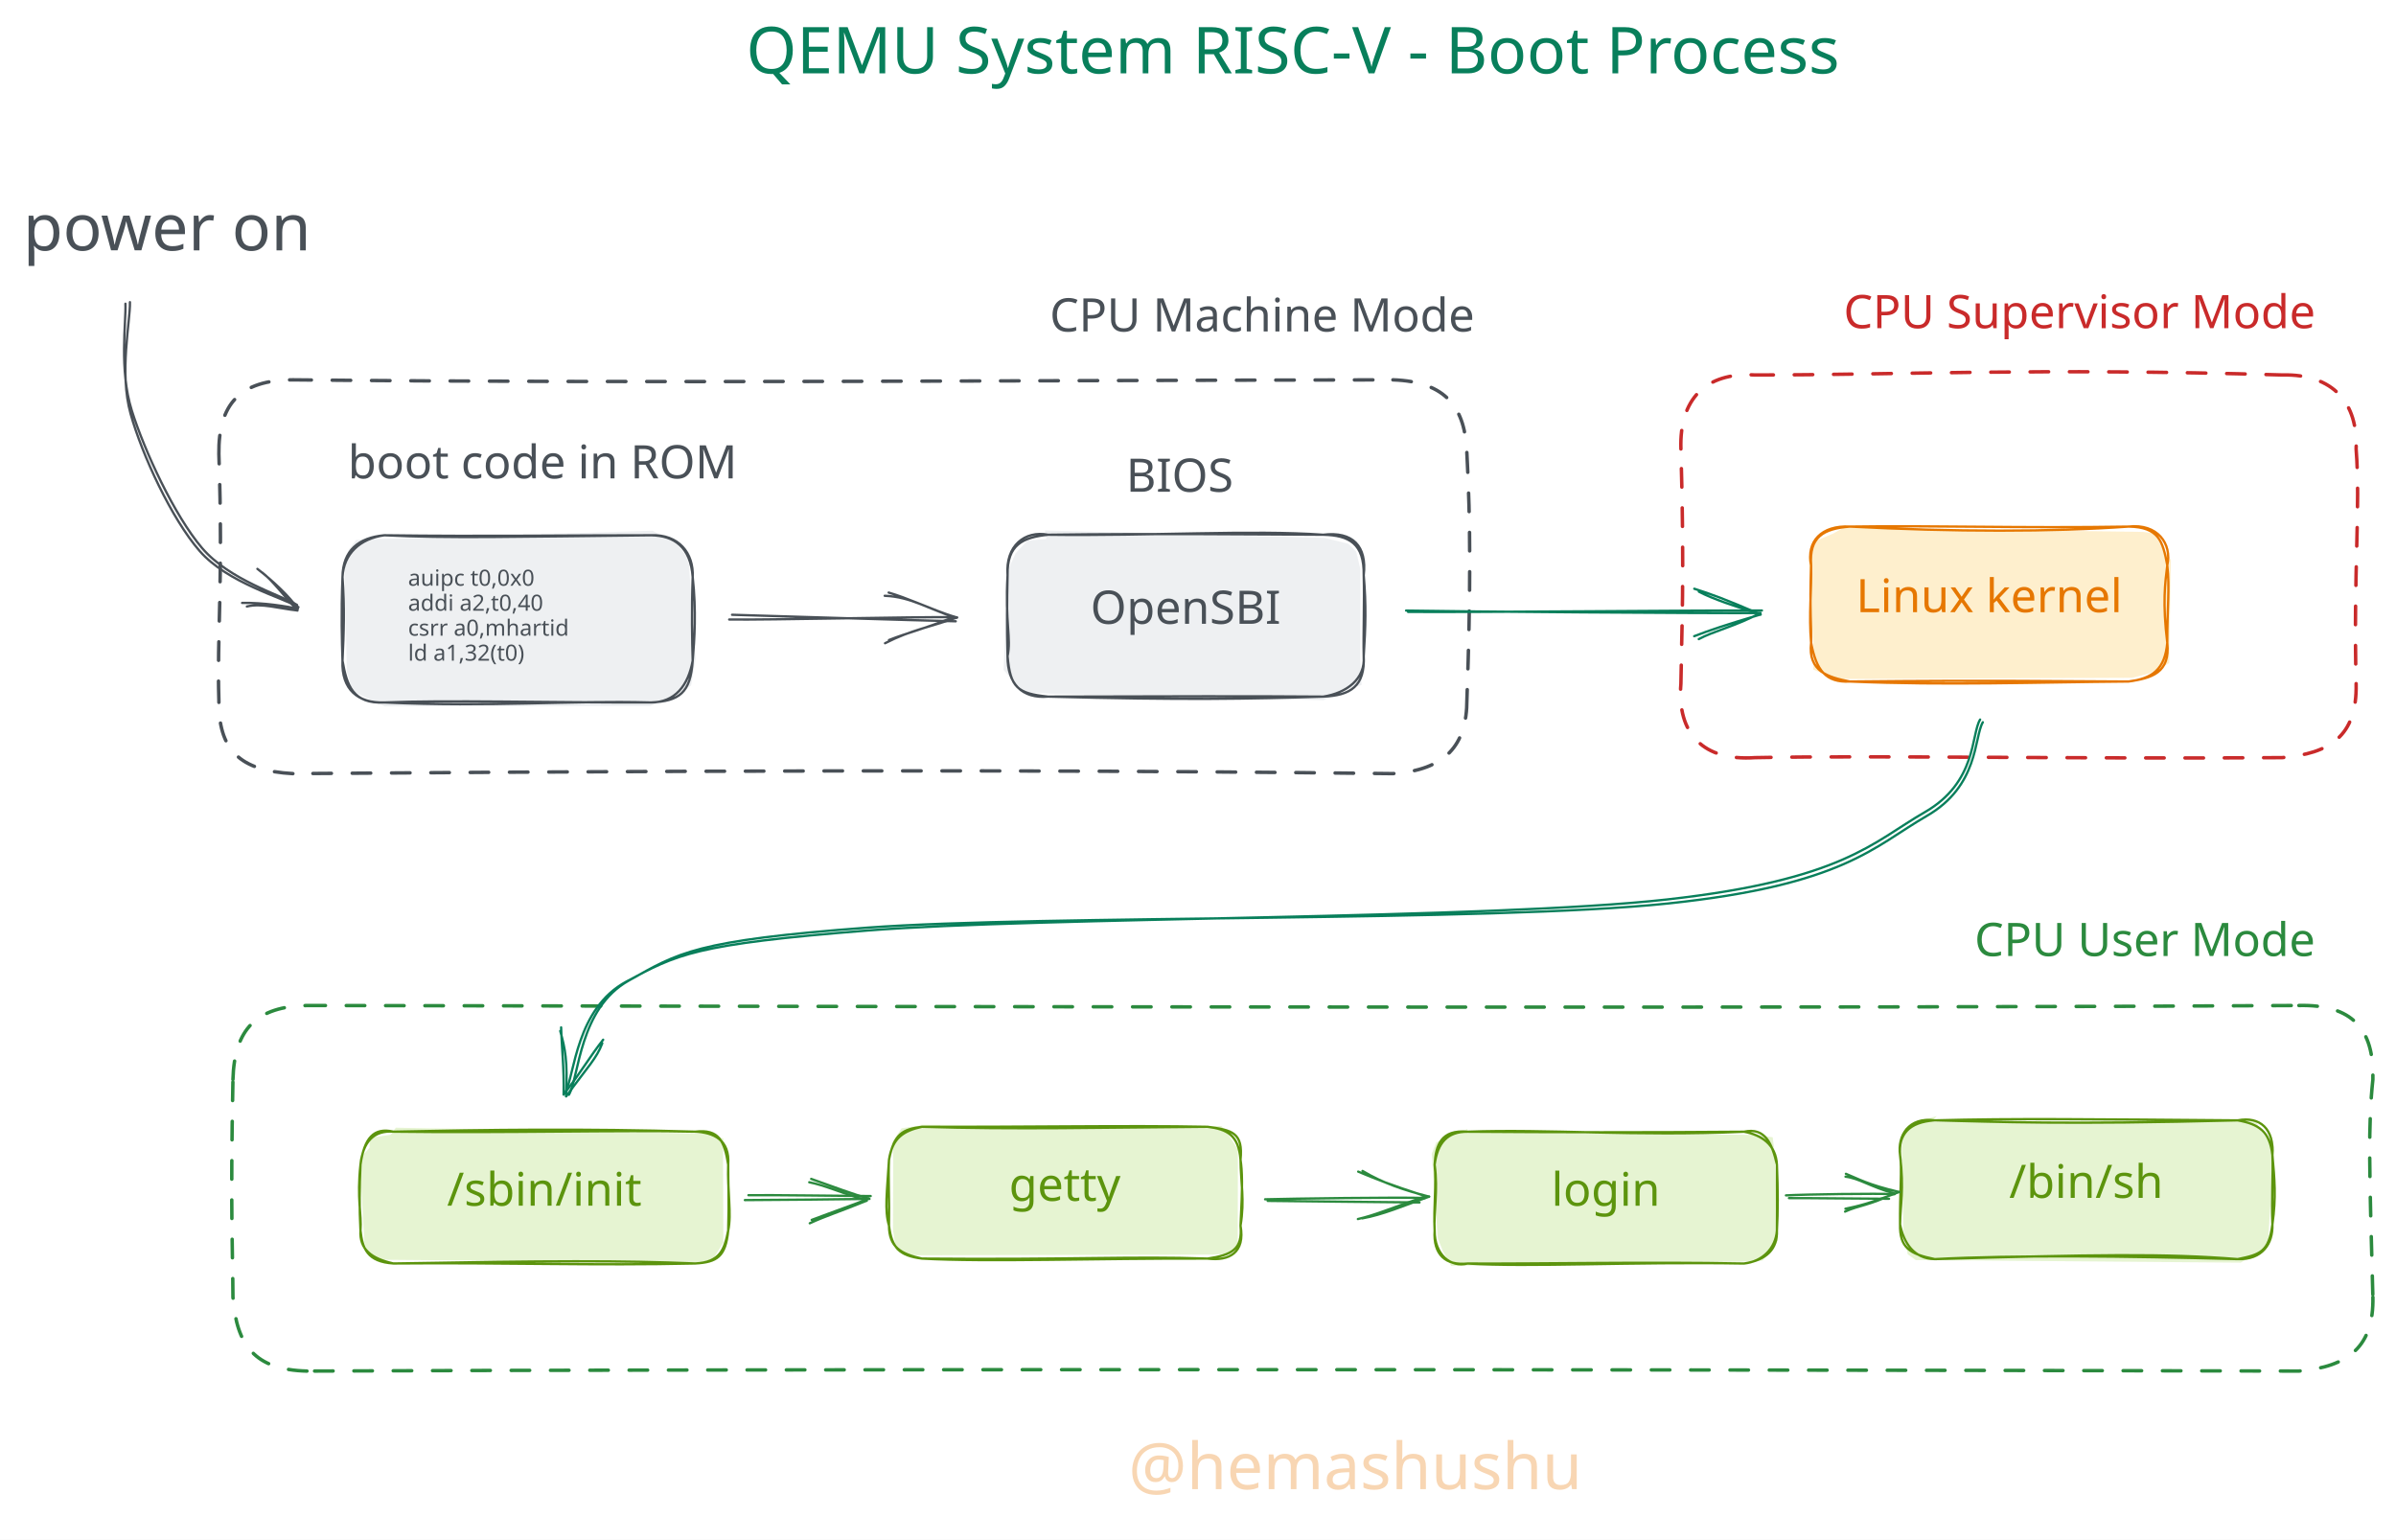
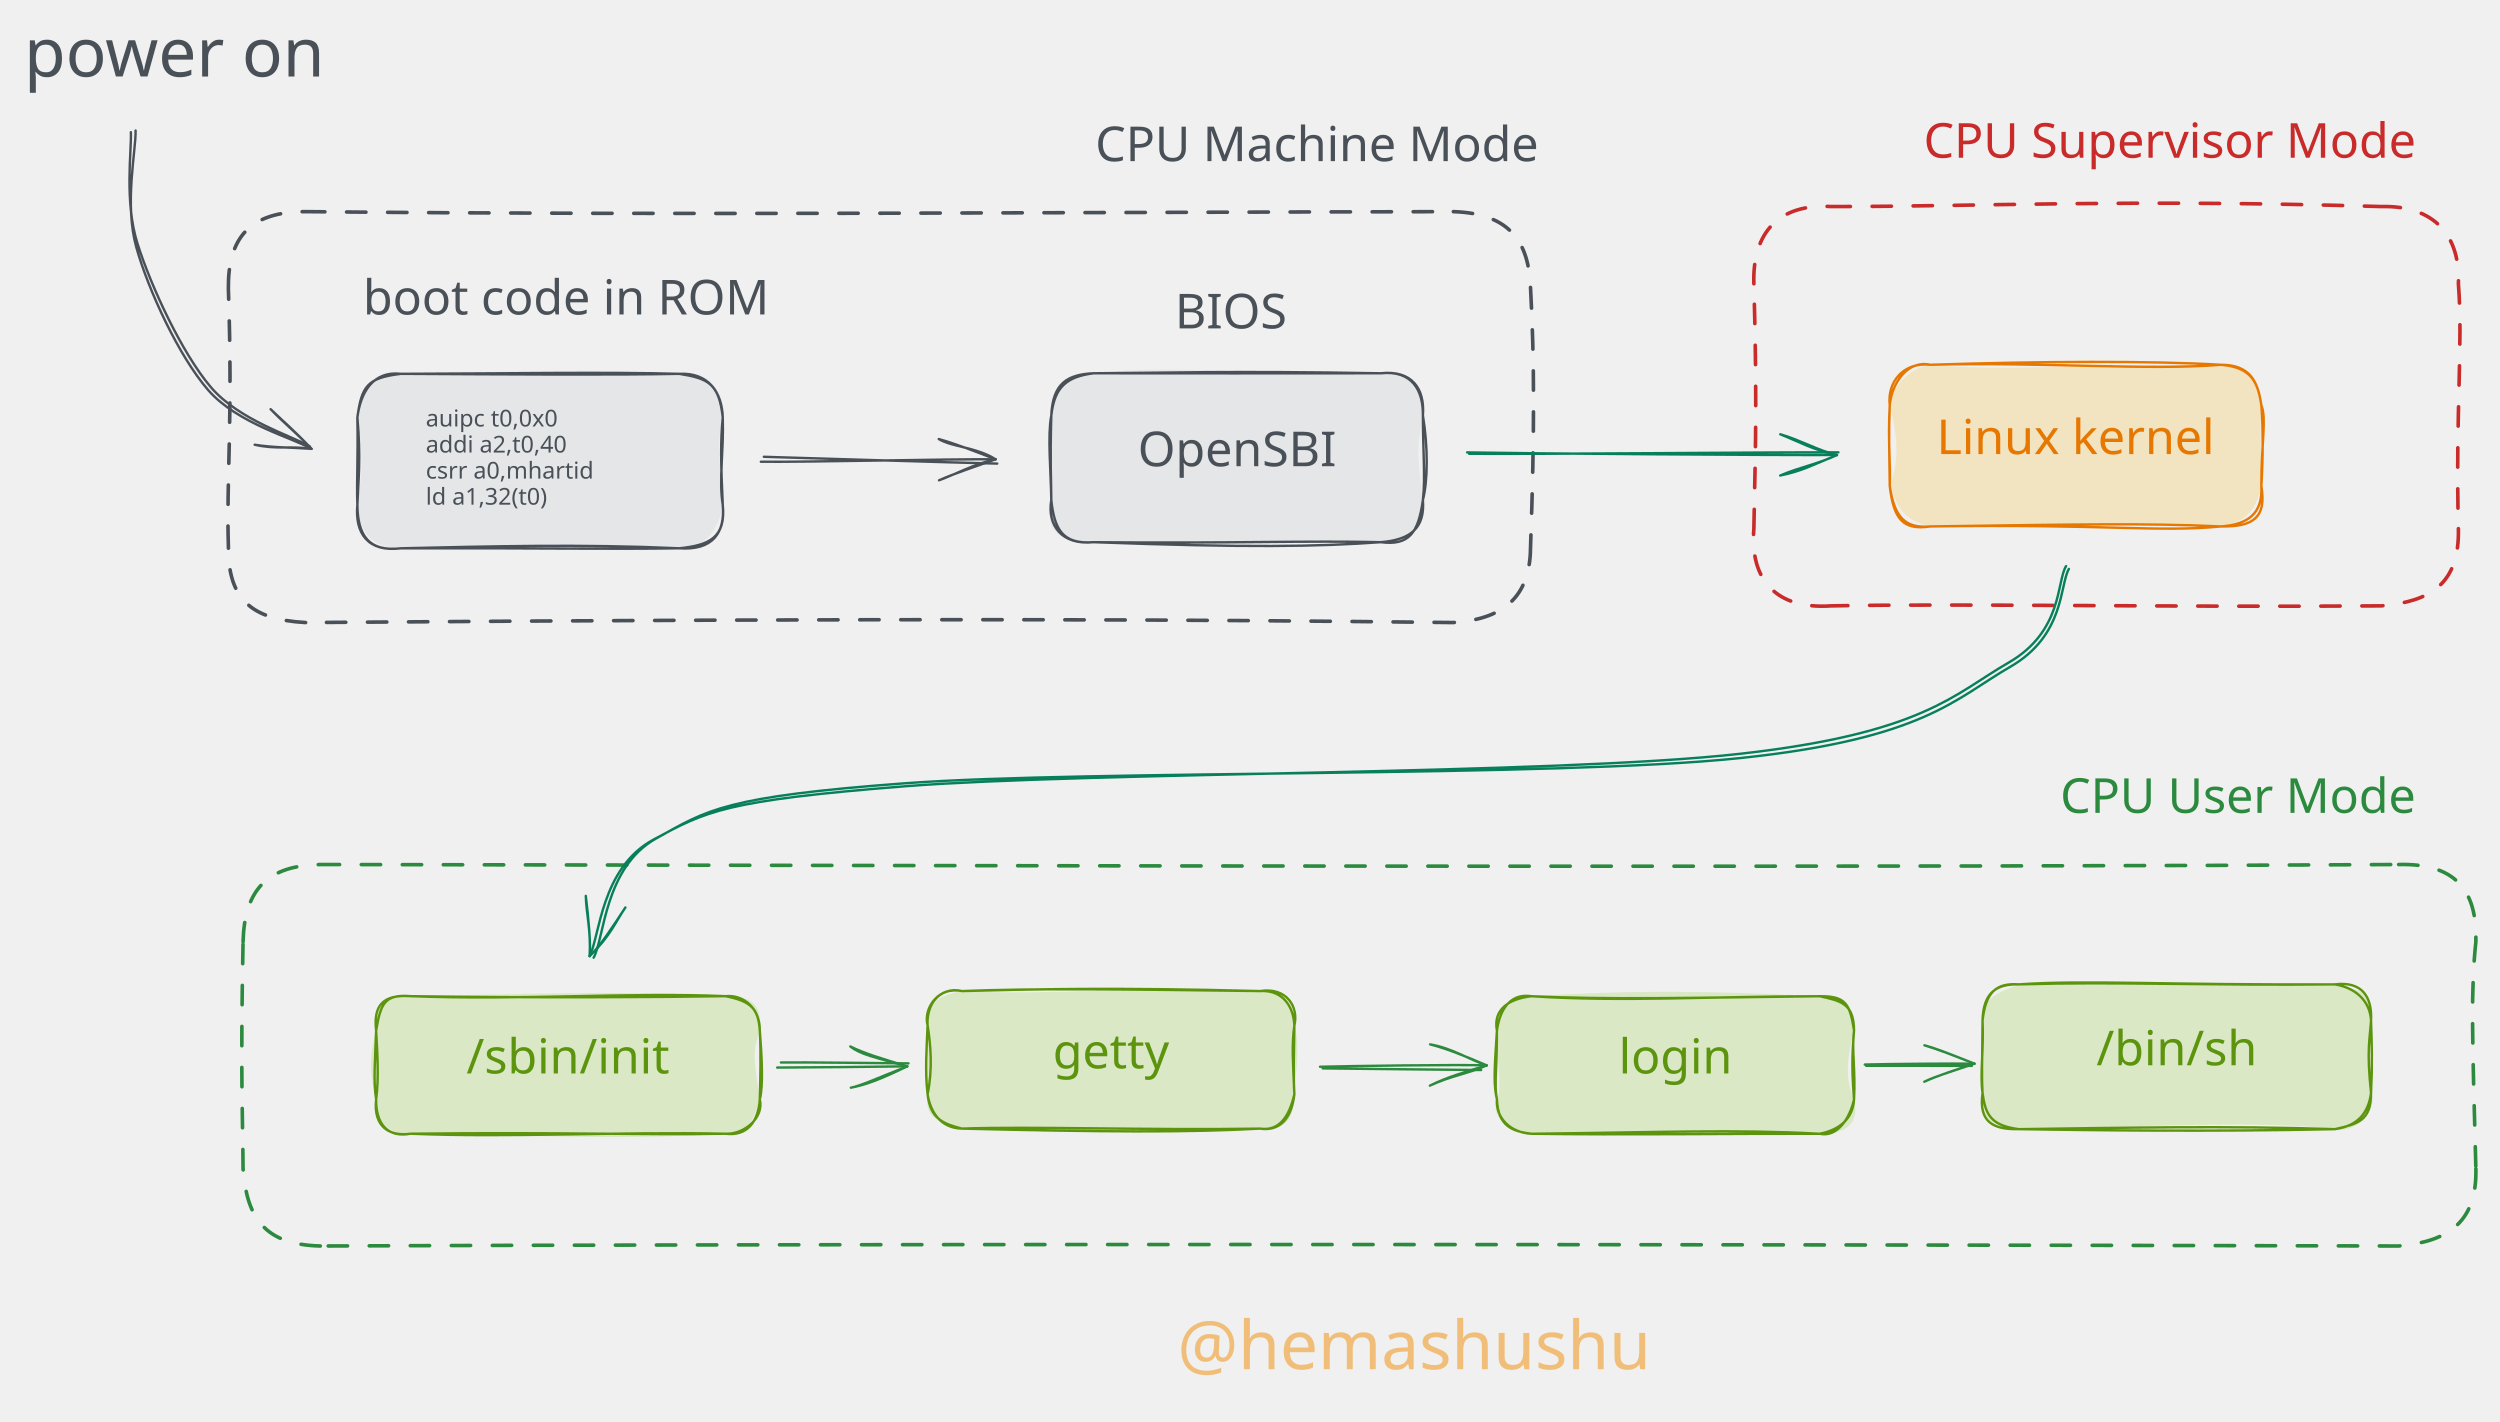
- <svg xmlns="http://www.w3.org/2000/svg" version="1.1" viewBox="0 0 1036.021 665.835" width="2072.041" height="1331.669">
+ <svg xmlns="http://www.w3.org/2000/svg" version="1.1" viewBox="0 0 1036.021 589.281" width="2072.041" height="1178.561">
  <defs>
    <style class="style-fonts">
      @font-face {
        font-family: "Virgil";
        src: url("https://excalidraw.com/Virgil.woff2");
      }
      @font-face {
        font-family: "Cascadia";
        src: url("https://excalidraw.com/Cascadia.woff2");
      }
+       @font-face {
+         font-family: "Assistant";
+         src: url("https://excalidraw.com/Assistant-Regular.woff2");
+       }
    </style>
  </defs>
-   <rect x="0" y="0" width="1036.021" height="665.835" fill="#ffffff" />
-   <g stroke-linecap="round" transform="translate(94.63794 164.2561) rotate(0 269.8241 85.1466)">
-     <path d="M32 0 M32 0 C187.55 1.56, 341.9 0.24, 507.65 0 M507.65 0 C530.98 0.77, 539.04 12.34, 539.65 32 M539.65 32 C541.23 61.02, 541.31 91.7, 539.65 138.29 M539.65 138.29 C539.67 158.09, 530.3 168.76, 507.65 170.29 M507.65 170.29 C400.93 169.07, 294.16 168.35, 32 170.29 M32 170.29 C8.89 169.02, -0.32 160.13, 0 138.29 M0 138.29 C-0.87 111.17, 1.9 87.3, 0 32 M0 32 C-0.24 10.76, 8.92 0.01, 32 0" stroke="#495057" stroke-width="1.5" fill="none" stroke-dasharray="8 9" />
+   <g stroke-linecap="round" transform="translate(94.63794 87.70224) rotate(0 269.8241 85.1466)">
+     <path d="M32 0 C187.55 1.56, 341.9 0.24, 507.65 0 M507.65 0 C530.98 0.77, 539.04 12.34, 539.65 32 M539.65 32 C541.23 61.02, 541.31 91.7, 539.65 138.29 M539.65 138.29 C539.67 158.09, 530.3 168.76, 507.65 170.29 M507.65 170.29 C400.93 169.07, 294.16 168.35, 32 170.29 M32 170.29 C8.89 169.02, -0.32 160.13, 0 138.29 M0 138.29 C-0.87 111.17, 1.9 87.3, 0 32 M0 32 C-0.24 10.76, 8.92 0.01, 32 0" stroke="#495057" stroke-width="1.5" fill="none" stroke-dasharray="8 9" />
  </g>
-   <g stroke-linecap="round" transform="translate(726.8177 162.15) rotate(0 145.9799 82.74158)">
-     <path d="M32 0 M32 0 C92.49 0.05, 154.26 -3.17, 259.96 0 M259.96 0 C282.18 -0.55, 292.82 12.23, 291.96 32 M291.96 32 C293.91 57.23, 290.75 84.42, 291.96 133.48 M291.96 133.48 C292.47 156.39, 280.46 163.7, 259.96 165.48 M259.96 165.48 C172.06 166.11, 85.62 164.46, 32 165.48 M32 165.48 C9.93 166.99, -1.8 155.43, 0 133.48 M0 133.48 C0.25 112.45, 1.62 87.27, 0 32 M0 32 C-0.69 10.7, 10.45 -1.27, 32 0" stroke="#c92a2a" stroke-width="1.5" fill="none" stroke-dasharray="8 9" />
+   <g stroke-linecap="round" transform="translate(726.8177 85.5962) rotate(0 145.9799 82.74158)">
+     <path d="M32 0 C92.49 0.05, 154.26 -3.17, 259.96 0 M259.96 0 C282.18 -0.55, 292.82 12.23, 291.96 32 M291.96 32 C293.91 57.23, 290.75 84.42, 291.96 133.48 M291.96 133.48 C292.47 156.39, 280.46 163.7, 259.96 165.48 M259.96 165.48 C172.06 166.11, 85.62 164.46, 32 165.48 M32 165.48 C9.93 166.99, -1.8 155.43, 0 133.48 M0 133.48 C0.25 112.45, 1.62 87.27, 0 32 M0 32 C-0.69 10.7, 10.45 -1.27, 32 0" stroke="#c92a2a" stroke-width="1.5" fill="none" stroke-dasharray="8 9" />
  </g>
-   <g stroke-linecap="round" transform="translate(783.1232 227.716) rotate(0 77 33.5)">
-     <path d="M18.41 0.55 L143.55 2.31 L148.01 2.84 L155.57 14.44 L154.82 59.04 L146.42 63.44 L138.8 65.38 L10.38 65.94 L0.92 61.79 L1.14 55.08 L-1.05 13.67 L2.37 6.02 L9.52 3.02 L15.55 -0.37" stroke="none" stroke-width="0" fill="#fab00533" />
-     <path d="M16.75 0 M16.75 0 C61.29 2.34, 104.59 2.35, 137.25 0 M16.75 0 C53.24 -0.55, 90.51 0.75, 137.25 0 M137.25 0 C150.34 0.18, 152.06 6.31, 154 16.75 M137.25 0 C149.69 -1.43, 156.14 7.35, 154 16.75 M154 16.75 C153.05 24.3, 151.88 32.96, 154 50.25 M154 16.75 C155.14 26.56, 153.96 35.22, 154 50.25 M154 50.25 C155.37 63.24, 147.29 65.55, 137.25 67 M154 50.25 C152.95 61.67, 147.69 65.71, 137.25 67 M137.25 67 C107.78 66.91, 80.37 66.36, 16.75 67 M137.25 67 C97.81 67.29, 58.58 68.77, 16.75 67 M16.75 67 C7.26 65.15, -1.45 62.64, 0 50.25 M16.75 67 C6.3 67.55, 2.21 62.07, 0 50.25 M0 50.25 C-1.06 38.29, 0.25 26.99, 0 16.75 M0 50.25 C0.2 42.51, -0.72 36.37, 0 16.75 M0 16.75 C-0.92 4.47, 5.31 0.91, 16.75 0 M0 16.75 C-2.17 6.39, 4.52 -0.63, 16.75 0" stroke="#e67700" stroke-width="1" fill="none" />
+   <g stroke-linecap="round" transform="translate(783.1232 151.1622) rotate(0 77 33.5)">
+     <path d="M16.75 0 C45.02 2.78, 72.6 0, 137.25 0 C148.77 1.68, 152.14 3.27, 154 16.75 C153.19 27.74, 154.06 35.13, 154 50.25 C151.31 61.87, 146.77 64.99, 137.25 67 C104 63.29, 67.24 68.03, 16.75 67 C5.55 64.34, 3.01 58.81, 0 50.25 C3.67 40.98, 3.73 30.92, 0 16.75 C1.76 7.61, 8.84 1.33, 16.75 0" stroke="none" stroke-width="0" fill="#fab00533" />
+     <path d="M16.75 0 C64.19 -1.18, 107.75 2.45, 137.25 0 M16.75 0 C62.09 -1.48, 109.25 -1.69, 137.25 0 M137.25 0 C149.38 -0.01, 152.57 6.92, 154 16.75 M137.25 0 C149.43 1.04, 152.49 6.55, 154 16.75 M154 16.75 C156.28 22.56, 153.94 32.22, 154 50.25 M154 16.75 C154.73 26.49, 154.74 38.06, 154 50.25 M154 50.25 C154.62 61.63, 148.61 66.16, 137.25 67 M154 50.25 C156.21 63.45, 150.63 67.21, 137.25 67 M137.25 67 C111.53 69.52, 89.83 65.94, 16.75 67 M137.25 67 C106.67 65.53, 76.63 66.16, 16.75 67 M16.75 67 C6.48 67.88, 1.98 63.34, 0 50.25 M16.75 67 C5.15 68.79, 1.57 63.51, 0 50.25 M0 50.25 C0.47 41.45, -0.87 32.51, 0 16.75 M0 50.25 C-0.18 37.8, -0.45 27.23, 0 16.75 M0 16.75 C-1.13 7.07, 5.75 -1.21, 16.75 0 M0 16.75 C0.86 7.59, 7.51 -2.13, 16.75 0" stroke="#e67700" stroke-width="1" fill="none" />
  </g>
-   <g transform="translate(803.5633 249.216) rotate(0 56.55994 12)">
+   <g transform="translate(803.5633 172.6622) rotate(0 56.55994 12)">
    <text x="56.56" y="0" font-family="Virgil, Segoe UI Emoji" font-size="20px" fill="#e67700" text-anchor="middle" style="white-space: pre;" direction="ltr" dominant-baseline="text-before-edge">Linux kernel</text>
  </g>
-   <g stroke-linecap="round" transform="translate(155.8722 489.3743) rotate(0 79.5 28.5)">
-     <path d="M15.29 -1.72 L150.52 0.85 L156.91 2.98 L156.78 12.75 L156.91 47.95 L152.39 55.15 L146.61 56.57 L6.06 55.36 L3.65 53.73 L1.68 48.02 L-0.35 11.57 L3.94 6.97 L4.01 2.6 L13.07 1.34" stroke="none" stroke-width="0" fill="#82c91e33" />
-     <path d="M14.25 0 M14.25 0 C54.75 -0.85, 96.75 -1.42, 144.75 0 M14.25 0 C62.67 0.64, 112.41 -0.75, 144.75 0 M144.75 0 C152.66 0.36, 159.75 3.46, 159 14.25 M144.75 0 C155.12 -1.24, 157.36 4.17, 159 14.25 M159 14.25 C158.61 25.65, 160.56 35.67, 159 42.75 M159 14.25 C158.95 21.58, 159.42 28.64, 159 42.75 M159 42.75 C157.89 54.06, 154.22 56.47, 144.75 57 M159 42.75 C157.44 50.74, 155.61 56.48, 144.75 57 M144.75 57 C101.26 58, 62.64 56.56, 14.25 57 M144.75 57 C112.85 55.67, 81.89 55.81, 14.25 57 M14.25 57 C2.94 56.3, 0.83 50.49, 0 42.75 M14.25 57 C4.59 54.86, -0.48 50.8, 0 42.75 M0 42.75 C0.56 35.76, -1.62 29.07, 0 14.25 M0 42.75 C-0.52 32.95, -0.44 23.99, 0 14.25 M0 14.25 C1.08 4.49, 5.65 -0.67, 14.25 0 M0 14.25 C1.63 2.82, 5.69 -1.99, 14.25 0" stroke="#5c940d" stroke-width="1" fill="none" />
+   <g stroke-linecap="round" transform="translate(155.8722 412.8204) rotate(0 79.5 28.5)">
+     <path d="M14.25 0 C55.45 -0.59, 101.08 -2.67, 144.75 0 C155.48 -0.22, 160.18 3.54, 159 14.25 C156.14 23.34, 156.13 23.86, 159 42.75 C156.68 48.95, 156.19 56.53, 144.75 57 C96.74 60.14, 51.65 56.96, 14.25 57 C4.75 58.32, -2.29 48.68, 0 42.75 C-2.33 33.25, -3.29 26.58, 0 14.25 C-1.97 1.57, 7.34 -1.8, 14.25 0" stroke="none" stroke-width="0" fill="#82c91e33" />
+     <path d="M14.25 0 C60.15 1.78, 105.55 -1.7, 144.75 0 M14.25 0 C64.9 0.75, 117.53 0.46, 144.75 0 M144.75 0 C152.3 -0.74, 159.08 5.05, 159 14.25 M144.75 0 C155.92 2.22, 158.35 5.5, 159 14.25 M159 14.25 C159.79 24.39, 160.54 37.11, 159 42.75 M159 14.25 C159.51 24.1, 159.22 33.49, 159 42.75 M159 42.75 C158.32 52.16, 153.74 58.16, 144.75 57 M159 42.75 C160.88 50.38, 152.42 57.42, 144.75 57 M144.75 57 C99.63 56.07, 56.16 58.73, 14.25 57 M144.75 57 C111.9 57.67, 78.36 56.26, 14.25 57 M14.25 57 C4.9 58.8, -0.14 53.03, 0 42.75 M14.25 57 C5.67 58.2, -1.27 54.33, 0 42.75 M0 42.75 C-1.23 35.42, -0.38 26.12, 0 14.25 M0 42.75 C1.21 33.93, 0.49 23.23, 0 14.25 M0 14.25 C1.85 3.42, 3.27 -0.93, 14.25 0 M0 14.25 C-1.21 4, 2.67 -0.81, 14.25 0" stroke="#5c940d" stroke-width="1" fill="none" />
  </g>
-   <g transform="translate(193.3022 505.8743) rotate(0 42.06995 12)">
+   <g transform="translate(193.3022 429.3204) rotate(0 42.06995 12)">
    <text x="42.07" y="0" font-family="Virgil, Segoe UI Emoji" font-size="20px" fill="#5c940d" text-anchor="middle" style="white-space: pre;" direction="ltr" dominant-baseline="text-before-edge">/sbin/init</text>
  </g>
-   <g stroke-linecap="round" transform="translate(100.7241 434.8168) rotate(0 462.6483 79.04507)">
-     <path d="M32 0 M32 0 C363.77 0.63, 696.38 1.22, 893.3 0 M893.3 0 C916.32 -0.53, 925.93 10.06, 925.3 32 M925.3 32 C923.2 51.9, 923.76 70.23, 925.3 126.09 M925.3 126.09 C925.76 147.26, 914.95 156.25, 893.3 158.09 M893.3 158.09 C563.82 157.28, 232.67 157.25, 32 158.09 M32 158.09 C9.4 157.54, 1.54 146.98, 0 126.09 M0 126.09 C-0.07 106.88, -1.14 89.23, 0 32 M0 32 C0.59 10.07, 10.36 0.41, 32 0" stroke="#2b8a3e" stroke-width="1.5" fill="none" stroke-dasharray="8 9" />
+   <g stroke-linecap="round" transform="translate(100.7241 358.263) rotate(0 462.6483 79.04507)">
+     <path d="M32 0 C363.77 0.63, 696.38 1.22, 893.3 0 M893.3 0 C916.32 -0.53, 925.93 10.06, 925.3 32 M925.3 32 C923.2 51.9, 923.76 70.23, 925.3 126.09 M925.3 126.09 C925.76 147.26, 914.95 156.25, 893.3 158.09 M893.3 158.09 C563.82 157.28, 232.67 157.25, 32 158.09 M32 158.09 C9.4 157.54, 1.54 146.98, 0 126.09 M0 126.09 C-0.07 106.88, -1.14 89.23, 0 32 M0 32 C0.59 10.07, 10.36 0.41, 32 0" stroke="#2b8a3e" stroke-width="1.5" fill="none" stroke-dasharray="8 9" />
  </g>
-   <g stroke-linecap="round" transform="translate(821.5802 484.4867) rotate(0 80.5 30)">
-     <path d="M13.48 0.71 L153.58 -0.06 L155.99 4.61 L161.75 11.54 L159.16 51.86 L156.75 55.96 L147.3 61.53 L6.81 60.42 L3.29 57.89 L1.43 47.28 L0.7 11.74 L2.17 3.44 L7.57 0.5 L15.85 -1.87" stroke="none" stroke-width="0" fill="#82c91e33" />
-     <path d="M15 0 M15 0 C48.78 -0.92, 83.2 -0.47, 146 0 M15 0 C42.61 0.61, 70.45 1.95, 146 0 M146 0 C155.65 -1.88, 161.84 3.73, 161 15 M146 0 C155.12 1.61, 159.85 4.76, 161 15 M161 15 C161.95 25.54, 162.66 33.21, 161 45 M161 15 C161.38 23.66, 160.56 33.22, 161 45 M161 45 C159.51 56.89, 155.65 58.06, 146 60 M161 45 C161.29 53.34, 156.61 60.36, 146 60 M146 60 C114.76 57.49, 84.34 57.99, 15 60 M146 60 C97.98 58.72, 49.76 58.15, 15 60 M15 60 C6.03 59.87, 1.6 53.04, 0 45 M15 60 C3.94 57.76, -0.18 54.98, 0 45 M0 45 C0.1 36.5, 1.78 30.17, 0 15 M0 45 C-0.15 32.25, 0.93 20.39, 0 15 M0 15 C-0.71 6.2, 3.67 0.73, 15 0 M0 15 C-1.19 6.73, 3.67 -1.62, 15 0" stroke="#5c940d" stroke-width="1" fill="none" />
+   <g stroke-linecap="round" transform="translate(821.5802 407.9328) rotate(0 80.5 30)">
+     <path d="M15 0 C61.31 0.81, 114.59 -1.27, 146 0 C158.51 3.48, 161.55 2.37, 161 15 C160.29 27.88, 160.1 35.71, 161 45 C164.18 51.67, 154.71 62.17, 146 60 C118.1 56.69, 82.25 58.38, 15 60 C5.38 62.04, -2.45 53.75, 0 45 C-0.5 31.25, -0.28 23.51, 0 15 C-1.88 6.09, 8.25 2.74, 15 0" stroke="none" stroke-width="0" fill="#82c91e33" />
+     <path d="M15 0 C43.34 -1.93, 74.52 0.31, 146 0 M15 0 C55.43 -1.16, 94.91 0.57, 146 0 M146 0 C154.37 1.36, 160.54 6.64, 161 15 M146 0 C157.37 -1.42, 161.53 5.29, 161 15 M161 15 C160.52 22.48, 159.08 27.32, 161 45 M161 15 C161.35 25.42, 161.58 33.09, 161 45 M161 45 C159.92 53.05, 155.78 58.66, 146 60 M161 45 C161.05 56.53, 155.6 57.84, 146 60 M146 60 C102.6 58.5, 56.2 59.44, 15 60 M146 60 C95.39 61.13, 43.34 60.46, 15 60 M15 60 C3.59 58.48, 1.19 54.18, 0 45 M15 60 C4.47 60.2, -1.71 57.17, 0 45 M0 45 C-1.15 37.05, 0.6 26.77, 0 15 M0 45 C-0.4 38.86, -0.15 33.28, 0 15 M0 15 C1.31 3.58, 5.33 -0.71, 15 0 M0 15 C0.3 2.88, 6.19 -0.15, 15 0" stroke="#5c940d" stroke-width="1" fill="none" />
  </g>
-   <g transform="translate(869.7702 502.4867) rotate(0 32.30996 12)">
+   <g transform="translate(869.7702 425.9328) rotate(0 32.30996 12)">
    <text x="32.31" y="0" font-family="Virgil, Segoe UI Emoji" font-size="20px" fill="#5c940d" text-anchor="middle" style="white-space: pre;" direction="ltr" dominant-baseline="text-before-edge">/bin/sh</text>
  </g>
-   <g stroke-linecap="round" transform="translate(148.0979 231.4705) rotate(0 75.71141 36.14853)">
-     <path d="M19.5 1.5 L134.02 -1.97 L144.64 3.67 L148.45 8.72 L149.79 12.64 L152.73 53.35 L150.72 64.96 L144.33 69.11 L133.04 73.83 L18.25 73.99 L5.68 68.05 L3.67 65.17 L1.88 58.97 L0.86 12.14 L2.71 6.19 L5.91 2.01 L16.5 1.55" stroke="none" stroke-width="0" fill="#ced4da55" />
-     <path d="M18.07 0 M18.07 0 C45.46 1.35, 74.72 0.63, 133.35 0 M18.07 0 C61.54 0.58, 104.33 -0.05, 133.35 0 M133.35 0 C143.45 0.1, 150.48 5.12, 151.42 18.07 M133.35 0 C145.35 -0.53, 151.94 7.74, 151.42 18.07 M151.42 18.07 C153.05 32.61, 152.18 45.37, 151.42 54.22 M151.42 18.07 C150.9 32.69, 151.16 45.71, 151.42 54.22 M151.42 54.22 C150.5 68.17, 145.67 71.73, 133.35 72.3 M151.42 54.22 C149.49 64.91, 143.83 72.3, 133.35 72.3 M133.35 72.3 C97.39 71.32, 64.94 74.41, 18.07 72.3 M133.35 72.3 C88.85 72.38, 44.6 71.2, 18.07 72.3 M18.07 72.3 C6.78 72.68, -0.53 66.77, 0 54.22 M18.07 72.3 C4.57 73.04, 1.84 64.95, 0 54.22 M0 54.22 C0.57 42.37, 0.97 31.02, 0 18.07 M0 54.22 C-0.26 45.57, -0.63 34.71, 0 18.07 M0 18.07 C0.52 8.01, 7.54 1.47, 18.07 0 M0 18.07 C0.13 6.45, 7.06 1.02, 18.07 0" stroke="#495057" stroke-width="1" fill="none" />
+   <g stroke-linecap="round" transform="translate(148.0979 154.9167) rotate(0 75.71141 36.14853)">
+     <path d="M18.07 0 C54.5 -0.37, 94.55 -2.67, 133.35 0 C146.29 -2.28, 152.58 8.9, 151.42 18.07 C148.74 28.23, 150.23 37.72, 151.42 54.22 C149.83 64.94, 143.44 73.04, 133.35 72.3 C102.19 71.52, 78.26 73.31, 18.07 72.3 C8.68 72.51, 0.67 67.9, 0 54.22 C2.42 39.37, 2.09 30.84, 0 18.07 C1.87 7.26, 8.22 -0.59, 18.07 0" stroke="none" stroke-width="0" fill="#ced4da55" />
+     <path d="M18.07 0 C58.89 -0.11, 104.77 -0.82, 133.35 0 M18.07 0 C62.86 0.25, 107.27 0.55, 133.35 0 M133.35 0 C145.37 -0.65, 151.12 7.56, 151.42 18.07 M133.35 0 C145.6 1.95, 149.84 4.06, 151.42 18.07 M151.42 18.07 C151.92 31.54, 149.71 44.01, 151.42 54.22 M151.42 18.07 C150.43 28.13, 150.63 36.89, 151.42 54.22 M151.42 54.22 C152.46 65.85, 147.34 73.32, 133.35 72.3 M151.42 54.22 C152.83 67.97, 145.65 71.07, 133.35 72.3 M133.35 72.3 C92.93 70.47, 55.27 71.47, 18.07 72.3 M133.35 72.3 C104.2 72.78, 75.59 72.16, 18.07 72.3 M18.07 72.3 C4.67 73.88, 0.13 66.98, 0 54.22 M18.07 72.3 C4.27 74.07, -1.12 66, 0 54.22 M0 54.22 C0.4 43.72, 1.54 35.34, 0 18.07 M0 54.22 C-0.38 44.4, 0.34 34.89, 0 18.07 M0 18.07 C1.77 5.11, 4.03 1.69, 18.07 0 M0 18.07 C1.26 8.06, 6.34 -1.38, 18.07 0" stroke="#495057" stroke-width="1" fill="none" />
  </g>
-   <g transform="translate(176.4491 245.8067) rotate(0 50.83923 21.6)">
+   <g transform="translate(176.4491 169.2528) rotate(0 50.83923 21.6)">
    <text x="0" y="0" font-family="Cascadia, Segoe UI Emoji" font-size="9.65px" fill="#495057" text-anchor="start" style="white-space: pre;" direction="ltr" dominant-baseline="text-before-edge">auipc   t0,0x0</text>
    <text x="0" y="10.8" font-family="Cascadia, Segoe UI Emoji" font-size="9.65px" fill="#495057" text-anchor="start" style="white-space: pre;" direction="ltr" dominant-baseline="text-before-edge">addi    a2,t0,40</text>
    <text x="0" y="21.6" font-family="Cascadia, Segoe UI Emoji" font-size="9.65px" fill="#495057" text-anchor="start" style="white-space: pre;" direction="ltr" dominant-baseline="text-before-edge">csrr    a0,mhartid</text>
    <text x="0" y="32.4" font-family="Cascadia, Segoe UI Emoji" font-size="9.65px" fill="#495057" text-anchor="start" style="white-space: pre;" direction="ltr" dominant-baseline="text-before-edge">ld      a1,32(t0)</text>
  </g>
-   <g transform="translate(150.4233 191.3498) rotate(0 87.0899 12)">
+   <g transform="translate(150.4233 114.7959) rotate(0 87.0899 12)">
    <text x="0" y="0" font-family="Virgil, Segoe UI Emoji" font-size="20px" fill="#495057" text-anchor="start" style="white-space: pre;" direction="ltr" dominant-baseline="text-before-edge">boot code in ROM</text>
  </g>
-   <g stroke-opacity="0.3" fill-opacity="0.3" transform="translate(487.9525 622.2345) rotate(0 88.98438 16.8)">
-     <text x="0" y="0" font-family="Virgil, Segoe UI Emoji" font-size="28px" fill="#e67700" text-anchor="start" style="white-space: pre;" direction="ltr" dominant-baseline="text-before-edge">@hemashushu</text>
+   <g stroke-opacity="0.5" fill-opacity="0.5" transform="translate(487.9525 545.6807) rotate(0 88.98438 16.8)">
+     <text x="0" y="0" font-family="Virgil, Segoe UI Emoji" font-size="28px" fill="#f08c00" text-anchor="start" style="white-space: pre;" direction="ltr" dominant-baseline="text-before-edge">@hemashushu</text>
  </g>
-   <g stroke-linecap="round" transform="translate(435.6667 231.2427) rotate(0 77 35)">
-     <path d="M16.11 -1.86 L137.1 1.35 L147.39 3.92 L150.78 7.36 L152.53 14.8 L152.51 54.22 L153.08 64.97 L148.78 66.12 L136.64 71.56 L18.72 68.75 L7.59 68.12 L3.93 65.06 L-1.73 58.42 L0.24 15.13 L3.45 8.07 L8.63 2.47 L16.77 1.84" stroke="none" stroke-width="0" fill="#ced4da55" />
-     <path d="M17.5 0 M17.5 0 C61.82 0.59, 105.78 -2.2, 136.5 0 M17.5 0 C63.27 -0.61, 111.2 -0.1, 136.5 0 M136.5 0 C149.2 -1.57, 155.49 4.88, 154 17.5 M136.5 0 C147.76 0.23, 154.24 3.83, 154 17.5 M154 17.5 C155.12 30.64, 154.81 39.73, 154 52.5 M154 17.5 C154.33 29.49, 153.77 42.41, 154 52.5 M154 52.5 C154.79 62.35, 146.59 68.45, 136.5 70 M154 52.5 C154.6 65.46, 148.38 69.53, 136.5 70 M136.5 70 C104.66 71.01, 76.4 71.56, 17.5 70 M136.5 70 C104.21 69.74, 72.1 69.87, 17.5 70 M17.5 70 C4.15 68.64, 1.21 66.05, 0 52.5 M17.5 70 C6.3 70.95, -0.08 64.52, 0 52.5 M0 52.5 C1.67 44.7, -1.14 38.23, 0 17.5 M0 52.5 C-0.32 40.32, -0.27 29.1, 0 17.5 M0 17.5 C-0.99 4.65, 7.56 -1.93, 17.5 0 M0 17.5 C-0.25 4.18, 6.66 1.16, 17.5 0" stroke="#495057" stroke-width="1" fill="none" />
+   <g stroke-linecap="round" transform="translate(435.6667 154.6889) rotate(0 77 35)">
+     <path d="M17.5 0 C51.71 -3.99, 89.68 1.24, 136.5 0 C151.55 0.74, 155.48 5.71, 154 17.5 C150.79 31.89, 152.25 37.87, 154 52.5 C154.1 65.76, 145.8 68.68, 136.5 70 C109.83 67.16, 76.04 72.04, 17.5 70 C2.36 69.6, -2.6 65.47, 0 52.5 C1.22 38.32, -2.66 31.35, 0 17.5 C2.5 5.14, 9.34 0.88, 17.5 0" stroke="none" stroke-width="0" fill="#ced4da55" />
+     <path d="M17.5 0 C46.27 -0.13, 73.79 -1.11, 136.5 0 M17.5 0 C55.55 0.03, 95.86 0.07, 136.5 0 M136.5 0 C149.78 -1.42, 154.14 7.4, 154 17.5 M136.5 0 C149.57 -1.44, 154.86 6.51, 154 17.5 M154 17.5 C156.15 30.53, 156.06 44.61, 154 52.5 M154 17.5 C153.95 31.07, 155.07 43.05, 154 52.5 M154 52.5 C154.88 63.84, 149.28 68.98, 136.5 70 M154 52.5 C152.07 66.25, 148.27 71.52, 136.5 70 M136.5 70 C110.78 71.87, 80.72 72.33, 17.5 70 M136.5 70 C106.58 69.25, 76.83 70.56, 17.5 70 M17.5 70 C4.77 70.97, 1.28 64.82, 0 52.5 M17.5 70 C4.11 71.35, -1.78 62.8, 0 52.5 M0 52.5 C-0.17 40.7, -1.63 25.73, 0 17.5 M0 52.5 C0 44.51, -0.55 37.85, 0 17.5 M0 17.5 C0.57 4.29, 6.5 0.49, 17.5 0 M0 17.5 C1.4 5.2, 6.86 1.41, 17.5 0" stroke="#495057" stroke-width="1" fill="none" />
  </g>
-   <g transform="translate(471.5367 254.2427) rotate(0 41.12997 12)">
+   <g transform="translate(471.5367 177.6889) rotate(0 41.12997 12)">
    <text x="41.13" y="0" font-family="Virgil, Segoe UI Emoji" font-size="20px" fill="#495057" text-anchor="middle" style="white-space: pre;" direction="ltr" dominant-baseline="text-before-edge">OpenSBI</text>
  </g>
-   <g transform="translate(322.6412 10) rotate(0 262.0531 16.8)">
-     <text x="0" y="0" font-family="Virgil, Segoe UI Emoji" font-size="28px" fill="#087f5b" text-anchor="start" style="white-space: pre;" direction="ltr" dominant-baseline="text-before-edge">QEMU System RISC-V - Boot Process</text>
-   </g>
-   <g transform="translate(453.8889 127.8205) rotate(0 91.16991 12)">
+   <g transform="translate(453.8889 51.26667) rotate(0 91.16991 12)">
    <text x="0" y="0" font-family="Virgil, Segoe UI Emoji" font-size="20px" fill="#495057" text-anchor="start" style="white-space: pre;" direction="ltr" dominant-baseline="text-before-edge">CPU Machine Mode</text>
  </g>
-   <g transform="translate(486.9101 197.1316) rotate(0 26.05998 12)">
+   <g transform="translate(486.9101 120.5778) rotate(0 26.05998 12)">
    <text x="0" y="0" font-family="Virgil, Segoe UI Emoji" font-size="20px" fill="#495057" text-anchor="start" style="white-space: pre;" direction="ltr" dominant-baseline="text-before-edge">BIOS</text>
  </g>
-   <g transform="translate(797.1655 126.3935) rotate(0 103.6999 12)">
+   <g transform="translate(797.1655 49.8397) rotate(0 103.6999 12)">
    <text x="0" y="0" font-family="Virgil, Segoe UI Emoji" font-size="20px" fill="#c92a2a" text-anchor="start" style="white-space: pre;" direction="ltr" dominant-baseline="text-before-edge">CPU Supervisor Mode</text>
  </g>
-   <g transform="translate(853.7693 397.8983) rotate(0 76.88992 12)">
+   <g transform="translate(853.7693 321.3444) rotate(0 76.88992 12)">
    <text x="0" y="0" font-family="Virgil, Segoe UI Emoji" font-size="20px" fill="#2b8a3e" text-anchor="start" style="white-space: pre;" direction="ltr" dominant-baseline="text-before-edge">CPU User Mode</text>
  </g>
-   <g stroke-linecap="round" transform="translate(620.3346 489.3968) rotate(0 74 28.5)">
-     <path d="M14.52 0.36 L138.81 1.34 L146.19 2.41 L147.11 10.32 L148.38 47.17 L141.85 55.71 L132.31 56.22 L7.14 58.01 L3.54 51.62 L1.35 46 L-1.26 9.58 L0.74 4.57 L7.36 1.68 L14.13 -1.13" stroke="none" stroke-width="0" fill="#82c91e33" />
-     <path d="M14.25 0 M14.25 0 C48.99 -1.3, 86.64 2.12, 133.75 0 M14.25 0 C52.28 0.28, 90.42 0.34, 133.75 0 M133.75 0 C141.42 1.43, 147.57 5.57, 148 14.25 M133.75 0 C142.97 -2.04, 145.94 5.24, 148 14.25 M148 14.25 C147.99 22.07, 148.13 28.83, 148 42.75 M148 14.25 C148.47 25.36, 148.47 34.57, 148 42.75 M148 42.75 C147.48 50.36, 141.69 56.22, 133.75 57 M148 42.75 C148.28 50.59, 143.71 55.51, 133.75 57 M133.75 57 C84.88 56.19, 40.41 58.68, 14.25 57 M133.75 57 C91.35 56.17, 46.61 57.17, 14.25 57 M14.25 57 C4.78 57.99, -0.68 53.22, 0 42.75 M14.25 57 C6.86 58.91, -0.09 53.08, 0 42.75 M0 42.75 C-0.53 35.22, 1.56 25.55, 0 14.25 M0 42.75 C-0.52 32.29, 0.88 22.59, 0 14.25 M0 14.25 C1.22 4.88, 5.46 -0.09, 14.25 0 M0 14.25 C0.48 5.79, 2.73 -1.04, 14.25 0" stroke="#5c940d" stroke-width="1" fill="none" />
+   <g stroke-linecap="round" transform="translate(620.3346 412.8429) rotate(0 74 28.5)">
+     <path d="M14.25 0 C49.03 -2.12, 79.13 -2.75, 133.75 0 C146.49 -1.43, 147.51 5.48, 148 14.25 C144.34 28.08, 144.83 35.19, 148 42.75 C150.22 52.28, 145.45 57.23, 133.75 57 C95.31 54.28, 52 57.44, 14.25 57 C1.5 53.66, -2.04 49.69, 0 42.75 C2.71 37.14, -0.92 22.44, 0 14.25 C0.63 8.04, 2.01 2.17, 14.25 0" stroke="none" stroke-width="0" fill="#82c91e33" />
+     <path d="M14.25 0 C52.14 2.46, 87.98 0.04, 133.75 0 M14.25 0 C46.26 1.44, 78.13 0.69, 133.75 0 M133.75 0 C142.37 1.9, 147.97 2.93, 148 14.25 M133.75 0 C144.55 -0.11, 146.29 3.22, 148 14.25 M148 14.25 C147.53 20.88, 146.73 27.81, 148 42.75 M148 14.25 C146.95 22.14, 148.66 30.25, 148 42.75 M148 42.75 C147.6 50.39, 142.38 55.34, 133.75 57 M148 42.75 C146.27 50.49, 141.15 58.64, 133.75 57 M133.75 57 C98.69 55.06, 67.61 56.42, 14.25 57 M133.75 57 C93.86 56.95, 53.44 57.54, 14.25 57 M14.25 57 C6.43 55.99, 0.47 53.95, 0 42.75 M14.25 57 C5.29 56.52, -0.6 50.08, 0 42.75 M0 42.75 C-1.34 36.82, -1.18 31.96, 0 14.25 M0 42.75 C-1.19 36.74, 0.05 30.56, 0 14.25 M0 14.25 C1.35 4.42, 6.35 -1.27, 14.25 0 M0 14.25 C-1.67 5.6, 4.79 1.13, 14.25 0" stroke="#5c940d" stroke-width="1" fill="none" />
  </g>
-   <g transform="translate(674.2946 505.8968) rotate(0 20.03998 12)">
+   <g transform="translate(674.2946 429.3429) rotate(0 20.03998 12)">
    <text x="20.04" y="0" font-family="Virgil, Segoe UI Emoji" font-size="20px" fill="#5c940d" text-anchor="middle" style="white-space: pre;" direction="ltr" dominant-baseline="text-before-edge">login</text>
  </g>
-   <g stroke-linecap="round" transform="translate(384.4 487.2626) rotate(0 76 28.5)">
-     <path d="M13.34 -0.86 L143.77 -0.31 L147.12 3.99 L150.86 9.78 L150.79 50.18 L147.77 54.91 L139.57 55.28 L6.59 55.58 L3.03 53.35 L1.72 44.56 L1.83 12.62 L1.4 6.75 L5.44 0.64 L14.45 -0.71" stroke="none" stroke-width="0" fill="#82c91e33" />
-     <path d="M14.25 0 M14.25 0 C54.12 1.26, 93.02 0.31, 137.75 0 M14.25 0 C58.12 0.22, 102.39 -0.7, 137.75 0 M137.75 0 C146.16 1.05, 151.16 3.55, 152 14.25 M137.75 0 C148.44 1.4, 153.18 2.55, 152 14.25 M152 14.25 C152.09 24.27, 153.87 31.64, 152 42.75 M152 14.25 C152.73 19.15, 152.95 25.06, 152 42.75 M152 42.75 C152.96 52.98, 148.31 55.42, 137.75 57 M152 42.75 C154.1 54.52, 147.03 58.17, 137.75 57 M137.75 57 C105.48 55.87, 78.42 57.56, 14.25 57 M137.75 57 C90.35 56.84, 42.48 58.59, 14.25 57 M14.25 57 C5.1 55.01, 0.05 52.03, 0 42.75 M14.25 57 C4.54 55.76, 1.15 52.35, 0 42.75 M0 42.75 C-2.01 36.05, -0.84 28.24, 0 14.25 M0 42.75 C0.21 32.19, -0.38 21.84, 0 14.25 M0 14.25 C1.47 4.7, 6.39 1.75, 14.25 0 M0 14.25 C2.17 2.92, 6.01 1.06, 14.25 0" stroke="#5c940d" stroke-width="1" fill="none" />
+   <g stroke-linecap="round" transform="translate(384.4 410.7088) rotate(0 76 28.5)">
+     <path d="M14.25 0 C49.66 2, 89.11 -2.33, 137.75 0 C150.71 0.03, 148.88 4.48, 152 14.25 C154.13 20.6, 153.12 29.78, 152 42.75 C151.34 53.13, 149.89 56.91, 137.75 57 C87.68 61.07, 45.02 55.63, 14.25 57 C4.75 53.92, -1.25 53.4, 0 42.75 C-2.16 33.01, 0.41 23.14, 0 14.25 C0.88 5.28, 2.49 2.24, 14.25 0" stroke="none" stroke-width="0" fill="#82c91e33" />
+     <path d="M14.25 0 C44.5 -1.18, 77.56 -0.78, 137.75 0 M14.25 0 C45 -0.78, 75.32 -1.6, 137.75 0 M137.75 0 C145.83 -0.52, 151.47 4.67, 152 14.25 M137.75 0 C148.97 -1.76, 153.85 6.72, 152 14.25 M152 14.25 C150.81 22.14, 151.46 30.12, 152 42.75 M152 14.25 C151.94 23.65, 151.46 34.97, 152 42.75 M152 42.75 C150.86 52.9, 145.96 58.23, 137.75 57 M152 42.75 C149.96 51.56, 146 58.21, 137.75 57 M137.75 57 C107.11 58.66, 72.11 58.4, 14.25 57 M137.75 57 C90.7 57.73, 42.33 55.96, 14.25 57 M14.25 57 C5.58 56.83, 1.22 50.39, 0 42.75 M14.25 57 C6.67 55.03, 1.1 53.1, 0 42.75 M0 42.75 C2.2 32.5, 1.24 21.58, 0 14.25 M0 42.75 C-1.17 33.13, -0.33 22.64, 0 14.25 M0 14.25 C-0.5 6, 4.38 -1.86, 14.25 0 M0 14.25 C-1.96 6.62, 5.15 -2.29, 14.25 0" stroke="#5c940d" stroke-width="1" fill="none" />
  </g>
-   <g transform="translate(433.9301 503.7626) rotate(0 26.46997 12)">
+   <g transform="translate(433.9301 427.2088) rotate(0 26.46997 12)">
    <text x="26.47" y="0" font-family="Virgil, Segoe UI Emoji" font-size="20px" fill="#5c940d" text-anchor="middle" style="white-space: pre;" direction="ltr" dominant-baseline="text-before-edge">getty</text>
  </g>
  <g stroke-linecap="round">
-     <g transform="translate(54.70619 130.5983) rotate(0 36.65068 66.01147)">
+     <g transform="translate(54.70619 54.04444) rotate(0 36.53579 65.65556)">
      <path d="M-0.47 0.73 C-0.14 8.6, -3.25 29.27, 2.26 46.86 C7.78 64.46, 20.69 92.29, 32.6 106.32 C44.52 120.34, 66.86 126.71, 73.75 131.01 M1.48 0.06 C1.7 8.18, -3.25 30.47, 1.77 48.4 C6.79 66.33, 19.49 93.71, 31.59 107.64 C43.69 121.57, 67.47 127.74, 74.35 131.96" stroke="#495057" stroke-width="1" fill="none" />
    </g>
-     <g transform="translate(54.70619 130.5983) rotate(0 36.65068 66.01147)">
-       <path d="M52.04 131.68 C58.41 130.11, 66.02 132.58, 73.86 133.39 M49.98 130.12 C59.14 129.94, 69.06 131.59, 74.02 132.62" stroke="#495057" stroke-width="1" fill="none" />
+     <g transform="translate(54.70619 54.04444) rotate(0 36.53579 65.65556)">
+       <path d="M50.83 130.25 C59.63 132.32, 66.01 130.67, 74.35 131.96 M50.83 130.25 C58.62 131.51, 65.65 131.32, 74.35 131.96" stroke="#495057" stroke-width="1" fill="none" />
    </g>
-     <g transform="translate(54.70619 130.5983) rotate(0 36.65068 66.01147)">
-       <path d="M58.65 116.96 C62.84 120.12, 68.32 127.33, 73.86 133.39 M56.59 115.4 C63.4 120.65, 70.89 127.74, 74.02 132.62" stroke="#495057" stroke-width="1" fill="none" />
+     <g transform="translate(54.70619 54.04444) rotate(0 36.53579 65.65556)">
+       <path d="M57.44 115.53 C64.05 122.33, 68.3 125.43, 74.35 131.96 M57.44 115.53 C63.33 121.2, 68.37 125.43, 74.35 131.96" stroke="#495057" stroke-width="1" fill="none" />
    </g>
  </g>
  <mask />
-   <g transform="translate(10 86.55384) rotate(0 58.15626 16.8)">
+   <g transform="translate(10 10) rotate(0 58.15626 16.8)">
    <text x="0" y="0" font-family="Virgil, Segoe UI Emoji" font-size="28px" fill="#495057" text-anchor="start" style="white-space: pre;" direction="ltr" dominant-baseline="text-before-edge">power on</text>
  </g>
  <g stroke-linecap="round">
-     <g transform="translate(316.1111 266.9094) rotate(0 48.17183 0.3484688)">
+     <g transform="translate(316.1111 190.3556) rotate(0 48.33333 0.5555556)">
      <path d="M0.43 -1.06 C16.6 -0.57, 81.29 1.42, 97.15 1.76 M-0.81 0.99 C15.23 1.24, 80 -0.23, 96.46 -0.02" stroke="#495057" stroke-width="1" fill="none" />
    </g>
-     <g transform="translate(316.1111 266.9094) rotate(0 48.17183 0.3484688)">
-       <path d="M66.57 11.25 C78.26 5.32, 85.69 4.42, 97.69 0.12 M68.28 9.86 C76.07 6.76, 83.88 4.97, 96.03 0" stroke="#495057" stroke-width="1" fill="none" />
+     <g transform="translate(316.1111 190.3556) rotate(0 48.33333 0.5555556)">
+       <path d="M73.03 8.69 C78.62 6.71, 88.75 1.43, 96.46 -0.02 M73.03 8.69 C79.85 5.66, 86.87 3.49, 96.46 -0.02" stroke="#495057" stroke-width="1" fill="none" />
    </g>
-     <g transform="translate(316.1111 266.9094) rotate(0 48.17183 0.3484688)">
-       <path d="M66.43 -9.27 C77.96 -8.83, 85.44 -3.36, 97.69 0.12 M68.14 -10.66 C76.02 -8.35, 83.87 -4.73, 96.03 0" stroke="#495057" stroke-width="1" fill="none" />
+     <g transform="translate(316.1111 190.3556) rotate(0 48.33333 0.5555556)">
+       <path d="M72.91 -8.41 C78.37 -5.08, 88.54 -5.06, 96.46 -0.02 M72.91 -8.41 C79.82 -6.49, 86.87 -3.72, 96.46 -0.02" stroke="#495057" stroke-width="1" fill="none" />
    </g>
  </g>
  <mask />
  <g stroke-linecap="round">
-     <g transform="translate(856.8373 312.52) rotate(0 -305.9741 79.77518)">
+     <g transform="translate(856.8373 235.9661) rotate(0 -305.9974 80.10138)">
      <path d="M0.53 -0.2 C-3.34 6.47, -1.08 27.3, -23.78 40.37 C-46.49 53.43, -59.38 70.15, -135.7 78.19 C-212.02 86.24, -406.83 83.07, -481.7 88.62 C-556.57 94.18, -563.41 99.46, -584.93 111.51 C-606.46 123.56, -606.34 152.96, -610.84 160.91 M-0.64 -1.36 C-4.59 4.96, -1.95 25.69, -24.51 38.66 C-47.07 51.63, -59.8 67.91, -136 76.44 C-212.2 84.98, -406.71 83.96, -481.71 89.87 C-556.71 95.79, -564.19 100.22, -585.98 111.94 C-607.78 123.67, -608.27 152.06, -612.48 160.24" stroke="#087f5b" stroke-width="1" fill="none" />
    </g>
-     <g transform="translate(856.8373 312.52) rotate(0 -305.9741 79.77518)">
-       <path d="M-614.59 133.3 C-612.42 141.12, -611.4 145.84, -612.02 161.57 M-614.21 131.76 C-614 140.09, -612.88 149.42, -613.13 160.78" stroke="#087f5b" stroke-width="1" fill="none" />
+     <g transform="translate(856.8373 235.9661) rotate(0 -305.9974 80.10138)">
+       <path d="M-614.08 135.29 C-613.95 142.33, -611.89 149.47, -612.48 160.24 M-614.08 135.29 C-612.88 145.18, -611.96 155.53, -612.48 160.24" stroke="#087f5b" stroke-width="1" fill="none" />
    </g>
-     <g transform="translate(856.8373 312.52) rotate(0 -305.9741 79.77518)">
-       <path d="M-596.41 138.62 C-598.87 145.17, -602.48 148.54, -612.02 161.57 M-596.03 137.09 C-601.45 143.89, -605.9 151.59, -613.13 160.78" stroke="#087f5b" stroke-width="1" fill="none" />
+     <g transform="translate(856.8373 235.9661) rotate(0 -305.9974 80.10138)">
+       <path d="M-597.67 140.1 C-601.73 145.98, -603.84 151.91, -612.48 160.24 M-597.67 140.1 C-602.92 148.13, -608.46 156.59, -612.48 160.24" stroke="#087f5b" stroke-width="1" fill="none" />
    </g>
  </g>
  <mask />
  <g stroke-linecap="round">
-     <g transform="translate(323.8006 517.7838) rotate(0 25.48131 0.1055787)">
+     <g transform="translate(323.8006 441.2299) rotate(0 25.93859 0.01930423)">
      <path d="M-0.18 -0.94 C8.71 -1.08, 43.96 -0.6, 52.69 -0.56 M-1.73 1.18 C7.13 1.17, 43.28 0.83, 52.17 0.67" stroke="#2b8a3e" stroke-width="1" fill="none" />
    </g>
-     <g transform="translate(323.8006 517.7838) rotate(0 25.48131 0.1055787)">
-       <path d="M26.34 11.21 C32.88 8.17, 38.61 6.46, 50.92 1.45 M27.17 9.75 C36.4 6.25, 45.83 3, 51.89 0.52" stroke="#2b8a3e" stroke-width="1" fill="none" />
+     <g transform="translate(323.8006 441.2299) rotate(0 25.93859 0.01930423)">
+       <path d="M28.79 9.52 C32.96 8.73, 39.31 5.74, 52.17 0.67 M28.79 9.52 C34.7 8.42, 40.86 6.17, 52.17 0.67" stroke="#2b8a3e" stroke-width="1" fill="none" />
    </g>
-     <g transform="translate(323.8006 517.7838) rotate(0 25.48131 0.1055787)">
-       <path d="M26.11 -6.53 C32.75 -5.2, 38.54 -2.53, 50.92 1.45 M26.95 -7.99 C36.43 -4.64, 45.95 -1.03, 51.89 0.52" stroke="#2b8a3e" stroke-width="1" fill="none" />
+     <g transform="translate(323.8006 441.2299) rotate(0 25.93859 0.01930423)">
+       <path d="M28.57 -7.58 C32.83 -4.16, 39.23 -2.93, 52.17 0.67 M28.57 -7.58 C34.62 -4.6, 40.84 -2.79, 52.17 0.67" stroke="#2b8a3e" stroke-width="1" fill="none" />
    </g>
  </g>
  <mask />
  <g stroke-linecap="round">
-     <g transform="translate(547.5005 518.5949) rotate(0 34.06634 0.3635661)">
+     <g transform="translate(547.5005 442.0411) rotate(0 33.52283 0.5153782)">
      <path d="M0.65 0.71 C11.63 0.82, 55.15 1.33, 66.29 1.39 M-0.47 0.03 C10.86 -0.28, 57.37 -0.94, 68.6 -0.54" stroke="#2b8a3e" stroke-width="1" fill="none" />
    </g>
-     <g transform="translate(547.5005 518.5949) rotate(0 34.06634 0.3635661)">
-       <path d="M41.52 8.28 C50.31 6.73, 59.23 2.88, 70.44 -1.13 M39.64 8.57 C47.02 6.86, 52.62 4.39, 68.93 -1.3" stroke="#2b8a3e" stroke-width="1" fill="none" />
+     <g transform="translate(547.5005 442.0411) rotate(0 33.52283 0.5153782)">
+       <path d="M45.05 7.86 C54.03 3.67, 61.3 2.84, 68.6 -0.54 M45.05 7.86 C51.95 4.41, 59.5 2.21, 68.6 -0.54" stroke="#2b8a3e" stroke-width="1" fill="none" />
    </g>
-     <g transform="translate(547.5005 518.5949) rotate(0 34.06634 0.3635661)">
-       <path d="M41.65 -12.24 C50.51 -6.95, 59.39 -3.97, 70.44 -1.13 M39.77 -11.95 C47.13 -8.87, 52.71 -6.56, 68.93 -1.3" stroke="#2b8a3e" stroke-width="1" fill="none" />
+     <g transform="translate(547.5005 442.0411) rotate(0 33.52283 0.5153782)">
+       <path d="M45.16 -9.24 C54.2 -7.73, 61.44 -2.87, 68.6 -0.54 M45.16 -9.24 C52.04 -7.47, 59.56 -4.44, 68.6 -0.54" stroke="#2b8a3e" stroke-width="1" fill="none" />
    </g>
  </g>
  <mask />
  <g stroke-linecap="round">
-     <g transform="translate(607.6808 263.6953) rotate(0 77.24156 0.8636285)">
+     <g transform="translate(607.6808 187.1414) rotate(0 76.7669 0.5555556)">
      <path d="M1.16 0.91 C26.84 1.16, 128.65 0.19, 154.17 0.3 M0.31 0.34 C25.88 0.82, 127.96 1.56, 153.56 1.42" stroke="#087f5b" stroke-width="1" fill="none" />
    </g>
-     <g transform="translate(607.6808 263.6953) rotate(0 77.24156 0.8636285)">
-       <path d="M126.86 12.68 C132.83 9.4, 143.71 6.73, 152.84 1.67 M124.88 11.42 C131.69 8.8, 138.56 6.48, 153.6 2.03" stroke="#087f5b" stroke-width="1" fill="none" />
+     <g transform="translate(607.6808 187.1414) rotate(0 76.7669 0.5555556)">
+       <path d="M130.05 9.92 C138.92 8.12, 143.33 5.64, 153.56 1.42 M130.05 9.92 C138.1 6.43, 145.86 5.14, 153.56 1.42" stroke="#087f5b" stroke-width="1" fill="none" />
    </g>
-     <g transform="translate(607.6808 263.6953) rotate(0 77.24156 0.8636285)">
-       <path d="M126.9 -7.84 C132.65 -4.77, 143.52 -1.09, 152.84 1.67 M124.92 -9.1 C131.7 -6.97, 138.56 -4.53, 153.6 2.03" stroke="#087f5b" stroke-width="1" fill="none" />
+     <g transform="translate(607.6808 187.1414) rotate(0 76.7669 0.5555556)">
+       <path d="M130.08 -7.18 C138.77 -3.69, 143.17 -0.88, 153.56 1.42 M130.08 -7.18 C138.27 -4.85, 146.01 -0.33, 153.56 1.42" stroke="#087f5b" stroke-width="1" fill="none" />
    </g>
  </g>
  <mask />
  <g stroke-linecap="round">
-     <g transform="translate(773.2259 518.3461) rotate(0 22.4981 -1.022905)">
-       <path d="M0.31 -0.24 C7.73 -0.29, 36.32 0.05, 43.59 0.05 M-0.99 -1.42 C6.92 -1.87, 38.66 -2.35, 45.99 -1.94" stroke="#2b8a3e" stroke-width="1" fill="none" />
+     <g transform="translate(773.2259 441.7922) rotate(0 22.08759 -0.1027428)">
+       <path d="M0.14 -0.11 C7.53 -0.15, 36.59 -0.07, 43.91 -0.09 M-0.45 -0.64 C7.16 -0.87, 37.65 -1.16, 45 -0.99" stroke="#2b8a3e" stroke-width="1" fill="none" />
    </g>
-     <g transform="translate(773.2259 518.3461) rotate(0 22.4981 -1.022905)">
-       <path d="M24.73 4.36 C30.1 3.22, 34.18 2.41, 47.97 -2.88 M24.57 5.6 C30.54 2.82, 35.44 2.95, 45.7 -2.3" stroke="#2b8a3e" stroke-width="1" fill="none" />
+     <g transform="translate(773.2259 441.7922) rotate(0 22.08759 -0.1027428)">
+       <path d="M24.22 6.49 C28.55 4.33, 33.51 2.95, 45 -0.99 M24.22 6.49 C30.15 3.82, 36.46 1.79, 45 -0.99" stroke="#2b8a3e" stroke-width="1" fill="none" />
    </g>
-     <g transform="translate(773.2259 518.3461) rotate(0 22.4981 -1.022905)">
-       <path d="M24.93 -10.75 C30.3 -8.58, 34.33 -6.09, 47.97 -2.88 M24.77 -9.51 C30.66 -8.8, 35.52 -5.17, 45.7 -2.3" stroke="#2b8a3e" stroke-width="1" fill="none" />
+     <g transform="translate(773.2259 441.7922) rotate(0 22.08759 -0.1027428)">
+       <path d="M24.27 -8.62 C28.62 -7.47, 33.56 -5.55, 45 -0.99 M24.27 -8.62 C30.2 -6.81, 36.5 -4.35, 45 -0.99" stroke="#2b8a3e" stroke-width="1" fill="none" />
    </g>
  </g>
  <mask />
</svg>
